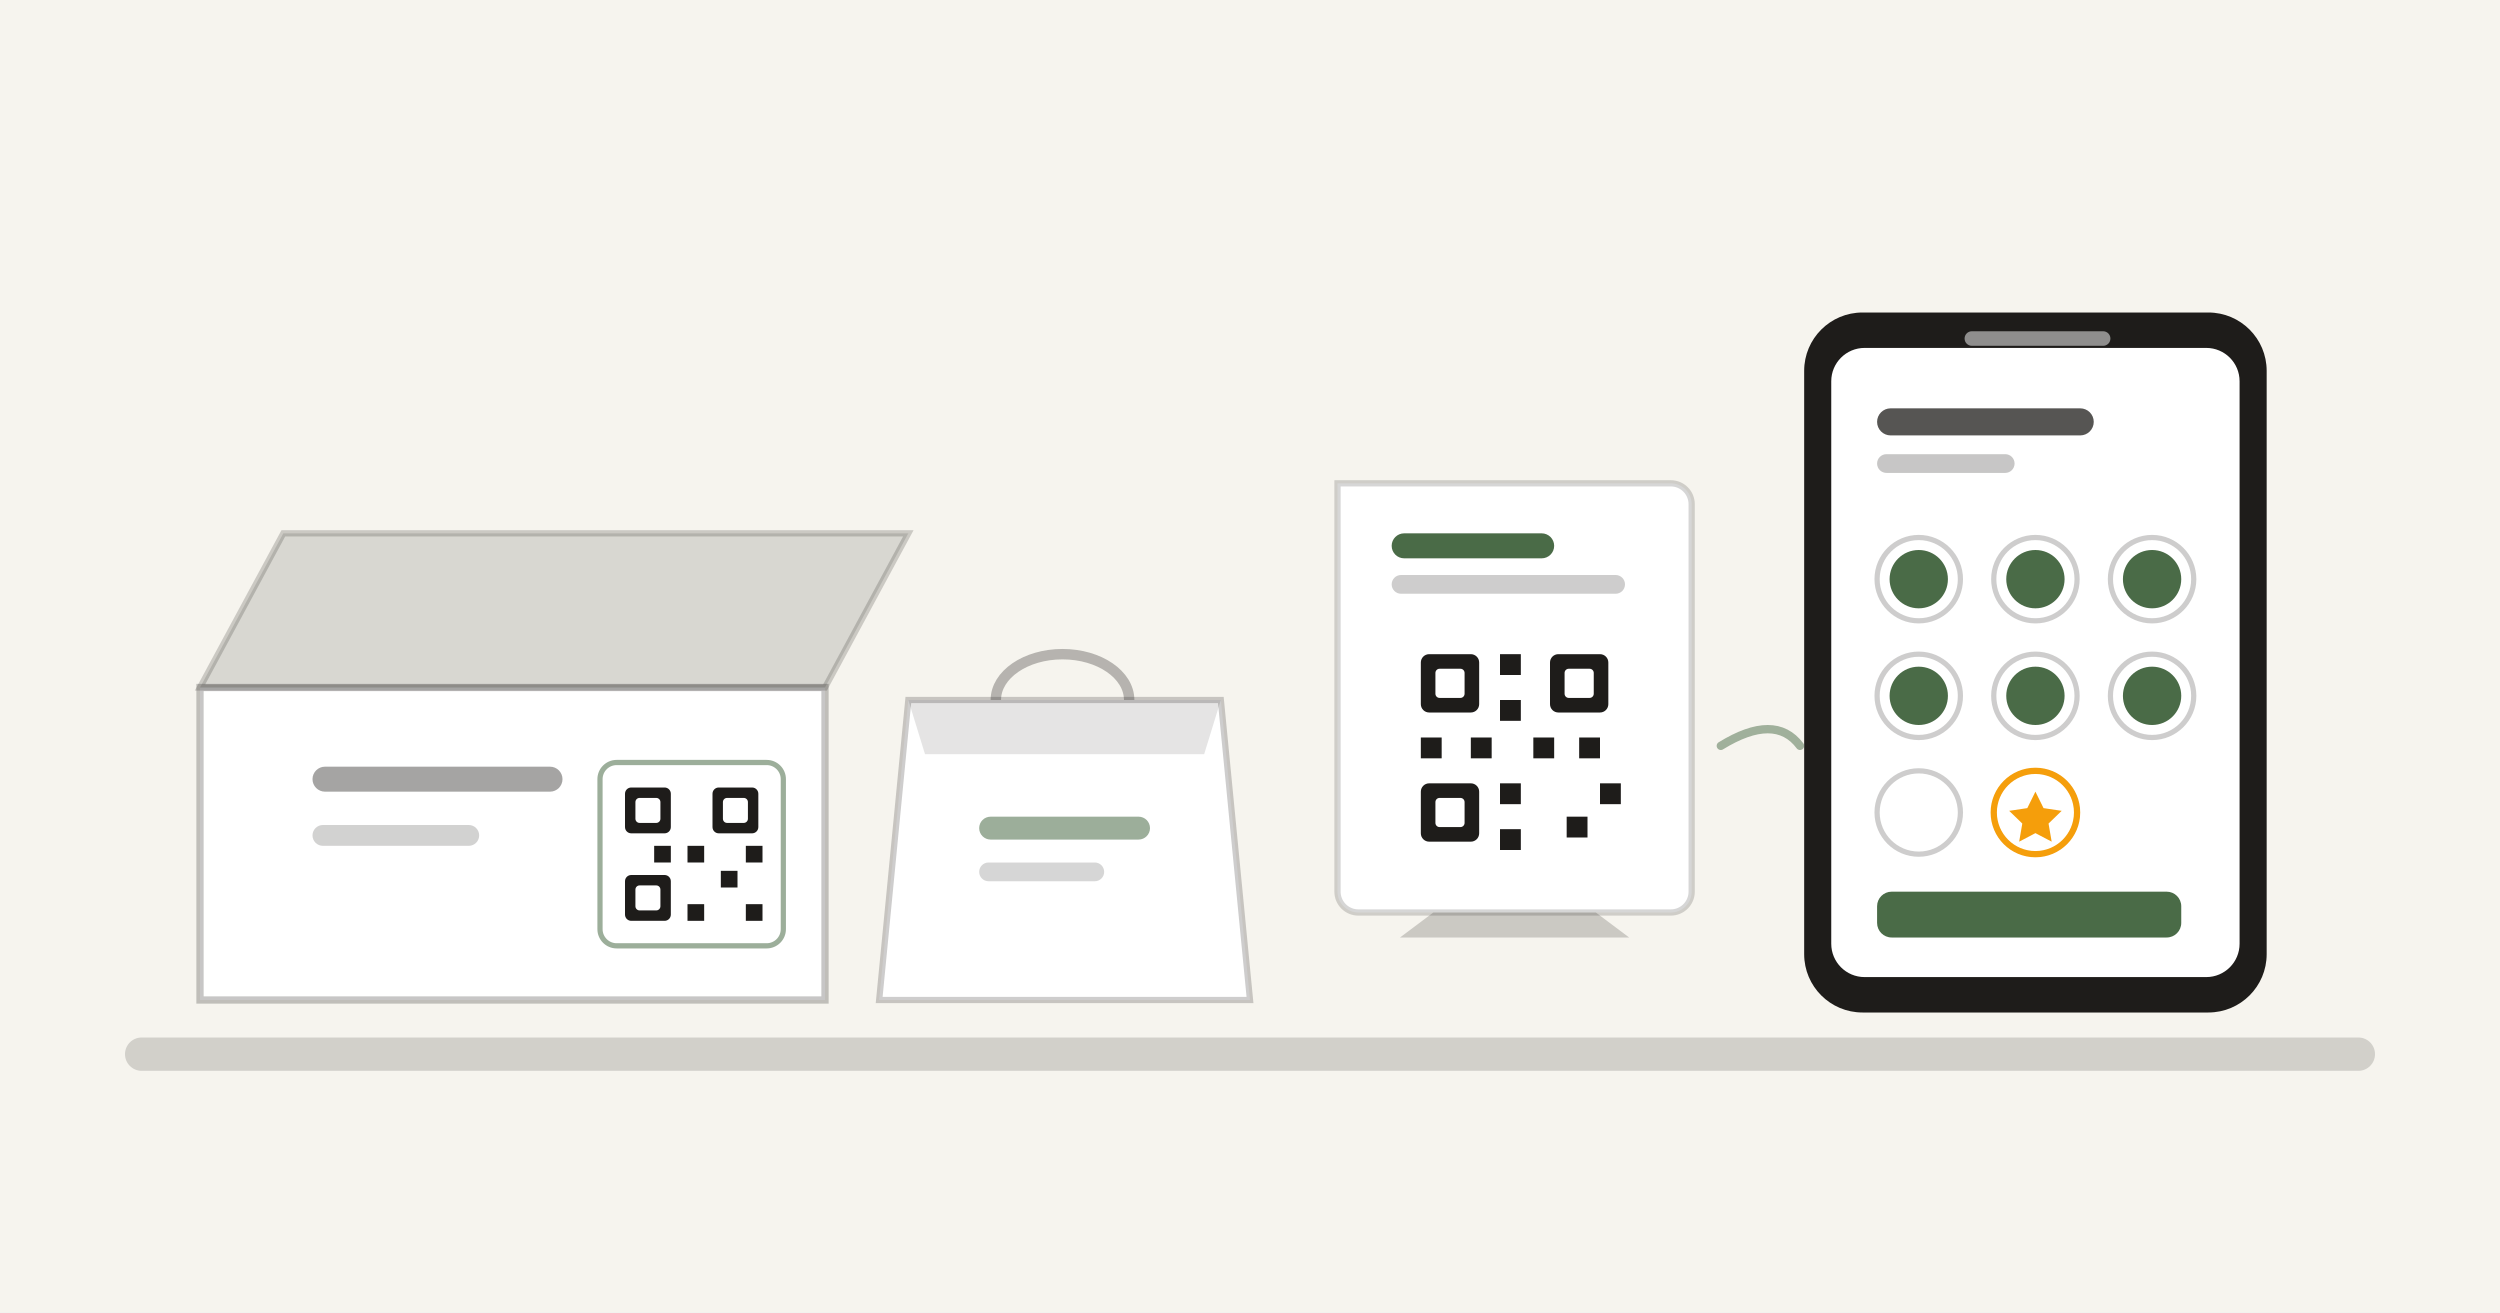
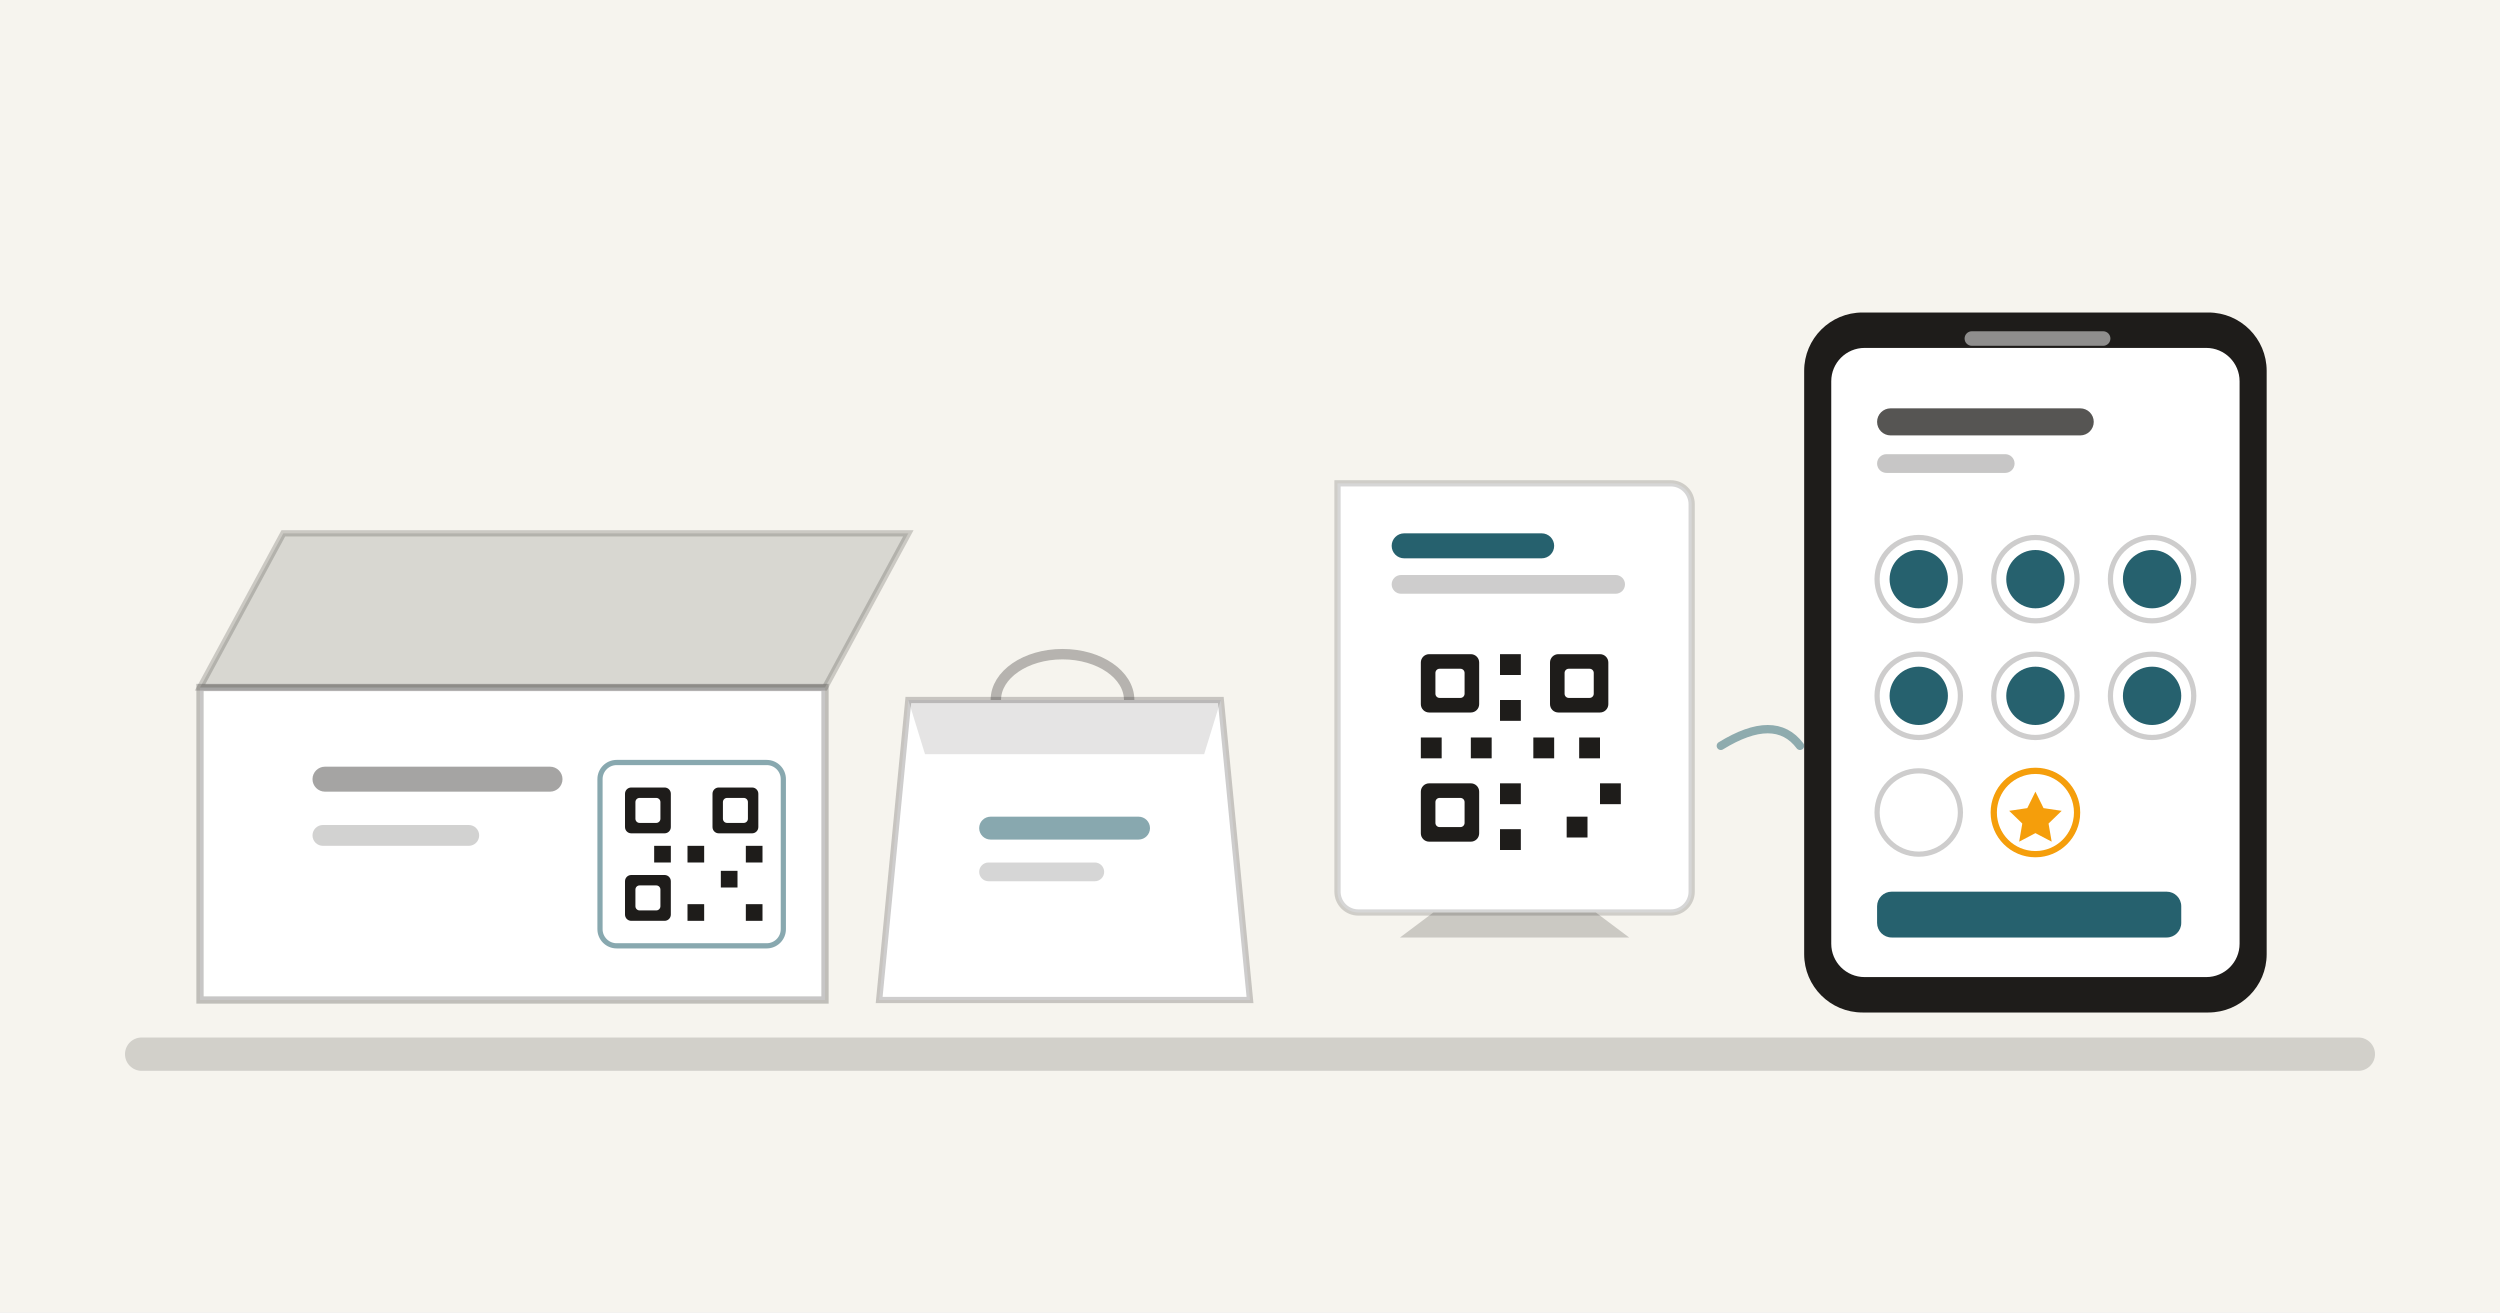
<svg xmlns="http://www.w3.org/2000/svg" viewBox="0 0 1200 630" width="1200" height="630" role="img" aria-label="Pizzaæske og en papirspose på en takeaway-disk ved siden af et skilt med QR-kode og en telefon med stempelkort">
  <rect width="1200" height="630" fill="#f6f4ee" />
  <rect x="60" y="498" width="1080" height="16" rx="8" fill="#1e1c1a" opacity="0.17" />
  <g>
    <path d="M96 330 h300 v150 h-300 z" fill="#ffffff" />
    <path d="M96 330 h300 v150 h-300 z" fill="none" stroke="#1e1c1a" stroke-width="3.5" opacity="0.25" />
    <path d="M96 330 l40 -74 h300 l-40 74 z" fill="#1e1c1a" opacity="0.14" />
    <path d="M96 330 l40 -74 h300 l-40 74 z" fill="none" stroke="#1e1c1a" stroke-width="3" opacity="0.2" />
    <rect x="150" y="368" width="120" height="12" rx="6" fill="#1e1c1a" opacity="0.4" />
    <rect x="150" y="396" width="80" height="10" rx="5" fill="#1e1c1a" opacity="0.2" />
    <g>
      <rect x="288" y="366" width="88" height="88" rx="8" fill="#ffffff" />
-       <rect x="288" y="366" width="88" height="88" rx="8" fill="none" stroke="#4a6b47" stroke-width="2.5" opacity="0.55" />
+       <rect x="288" y="366" width="88" height="88" rx="8" fill="none" stroke="#26616e" stroke-width="2.5" opacity="0.55" />
      <g fill="#1e1c1a">
        <rect x="300" y="378" width="22" height="22" rx="3" />
        <rect x="342" y="378" width="22" height="22" rx="3" />
        <rect x="300" y="420" width="22" height="22" rx="3" />
        <g fill="#ffffff">
          <rect x="305" y="383" width="12" height="12" rx="2" />
          <rect x="347" y="383" width="12" height="12" rx="2" />
          <rect x="305" y="425" width="12" height="12" rx="2" />
        </g>
        <rect x="330" y="406" width="8" height="8" />
        <rect x="346" y="418" width="8" height="8" />
        <rect x="358" y="406" width="8" height="8" />
        <rect x="330" y="434" width="8" height="8" />
        <rect x="358" y="434" width="8" height="8" />
        <rect x="314" y="406" width="8" height="8" />
      </g>
    </g>
  </g>
  <g>
    <path d="M436 336 h150 l14 144 h-178 z" fill="#ffffff" />
    <path d="M436 336 h150 l14 144 h-178 z" fill="none" stroke="#1e1c1a" stroke-width="3" opacity="0.22" />
    <path d="M436 336 h150 l-8 26 h-134 z" fill="#1e1c1a" opacity="0.12" />
    <path d="M478 336 a32 22 0 0 1 64 0" fill="none" stroke="#1e1c1a" stroke-width="5" opacity="0.3" />
-     <rect x="470" y="392" width="82" height="11" rx="5.5" fill="#4a6b47" opacity="0.55" />
+     <rect x="470" y="392" width="82" height="11" rx="5.5" fill="#26616e" opacity="0.55" />
    <rect x="470" y="414" width="60" height="9" rx="4.5" fill="#1e1c1a" opacity="0.18" />
  </g>
  <g>
    <path d="M652 232 h150 a10 10 0 0 1 10 10 v186 a10 10 0 0 1 -10 10 h-150 a10 10 0 0 1 -10 -10 v-196 z" fill="#ffffff" />
    <path d="M652 232 h150 a10 10 0 0 1 10 10 v186 a10 10 0 0 1 -10 10 h-150 a10 10 0 0 1 -10 -10 v-196 z" fill="none" stroke="#1e1c1a" stroke-width="3" opacity="0.18" />
    <path d="M688 438 h78 l16 12 h-110 z" fill="#1e1c1a" opacity="0.2" />
-     <rect x="668" y="256" width="78" height="12" rx="6" fill="#4a6b47" />
+     <rect x="668" y="256" width="78" height="12" rx="6" fill="#26616e" />
    <rect x="668" y="276" width="112" height="9" rx="4.5" fill="#1e1c1a" opacity="0.22" />
    <g>
      <rect x="668" y="300" width="118" height="118" rx="8" fill="#ffffff" />
      <g fill="#1e1c1a">
        <rect x="682" y="314" width="28" height="28" rx="4" />
        <rect x="744" y="314" width="28" height="28" rx="4" />
        <rect x="682" y="376" width="28" height="28" rx="4" />
        <g fill="#ffffff">
          <rect x="689" y="321" width="14" height="14" rx="2" />
          <rect x="751" y="321" width="14" height="14" rx="2" />
          <rect x="689" y="383" width="14" height="14" rx="2" />
        </g>
        <rect x="720" y="314" width="10" height="10" />
        <rect x="720" y="336" width="10" height="10" />
        <rect x="736" y="354" width="10" height="10" />
        <rect x="682" y="354" width="10" height="10" />
        <rect x="706" y="354" width="10" height="10" />
        <rect x="758" y="354" width="10" height="10" />
        <rect x="720" y="376" width="10" height="10" />
        <rect x="752" y="392" width="10" height="10" />
        <rect x="720" y="398" width="10" height="10" />
        <rect x="768" y="376" width="10" height="10" />
      </g>
    </g>
  </g>
  <g>
    <rect x="866" y="150" width="222" height="336" rx="28" fill="#1e1c1a" />
    <rect x="879" y="167" width="196" height="302" rx="16" fill="#ffffff" />
    <rect x="943" y="159" width="70" height="7" rx="3.5" fill="#ffffff" opacity="0.5" />
    <rect x="901" y="196" width="104" height="13" rx="6.5" fill="#1e1c1a" opacity="0.75" />
    <rect x="901" y="218" width="66" height="9" rx="4.5" fill="#1e1c1a" opacity="0.25" />
    <g>
      <g fill="none" stroke="#1e1c1a" stroke-width="2.5" opacity="0.22">
        <circle cx="921" cy="278" r="20" />
        <circle cx="977" cy="278" r="20" />
        <circle cx="1033" cy="278" r="20" />
        <circle cx="921" cy="334" r="20" />
        <circle cx="977" cy="334" r="20" />
        <circle cx="1033" cy="334" r="20" />
        <circle cx="921" cy="390" r="20" />
        <circle cx="977" cy="390" r="20" />
      </g>
-       <g fill="#4a6b47">
+       <g fill="#26616e">
        <circle cx="921" cy="278" r="14" />
        <circle cx="977" cy="278" r="14" />
        <circle cx="1033" cy="278" r="14" />
        <circle cx="921" cy="334" r="14" />
        <circle cx="977" cy="334" r="14" />
        <circle cx="1033" cy="334" r="14" />
      </g>
      <circle cx="977" cy="390" r="20" fill="none" stroke="#f59e0b" stroke-width="3" />
      <path d="M977 380 l3.9 7.9 8.7 1.3 -6.3 6.1 1.5 8.7 -7.8 -4.1 -7.8 4.1 1.5 -8.7 -6.3 -6.1 8.7 -1.3 z" fill="#f59e0b" />
    </g>
-     <rect x="901" y="428" width="146" height="22" rx="7" fill="#4a6b47" />
+     <rect x="901" y="428" width="146" height="22" rx="7" fill="#26616e" />
  </g>
-   <path d="M826 358 q26 -16 38 0" fill="none" stroke="#4a6b47" stroke-width="4" stroke-linecap="round" opacity="0.5" />
+   <path d="M826 358 q26 -16 38 0" fill="none" stroke="#26616e" stroke-width="4" stroke-linecap="round" opacity="0.5" />
</svg>
